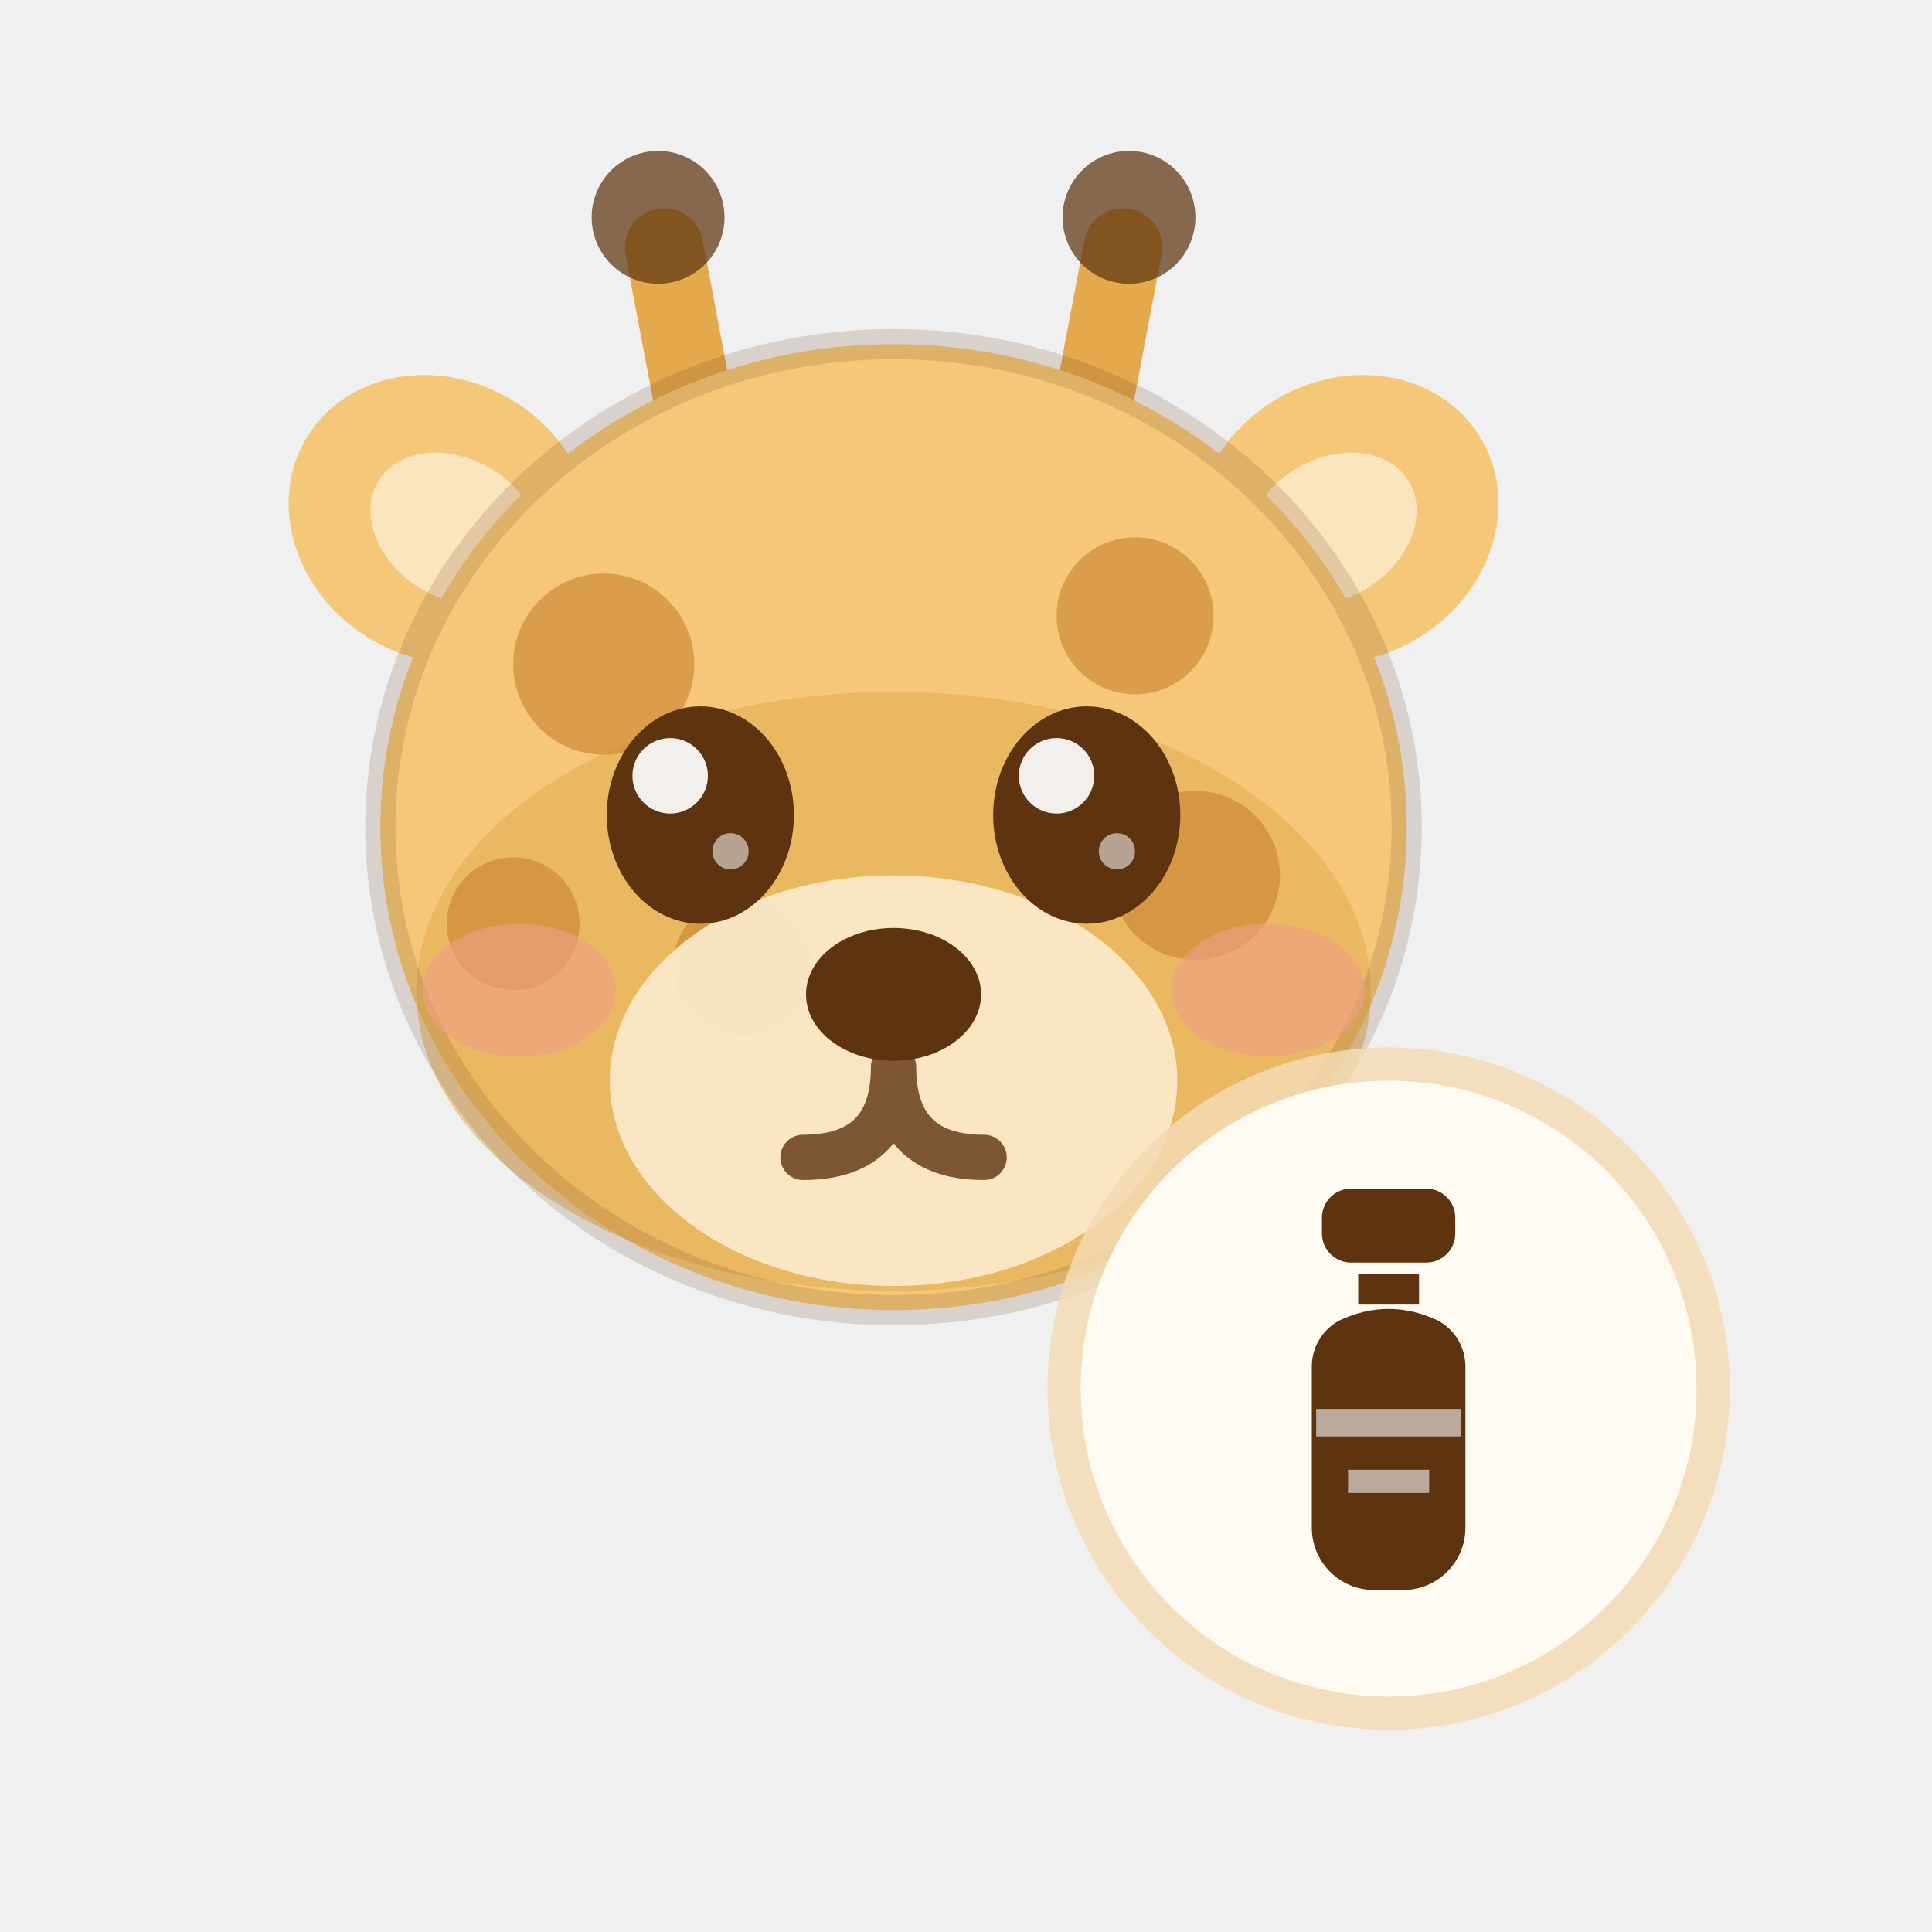
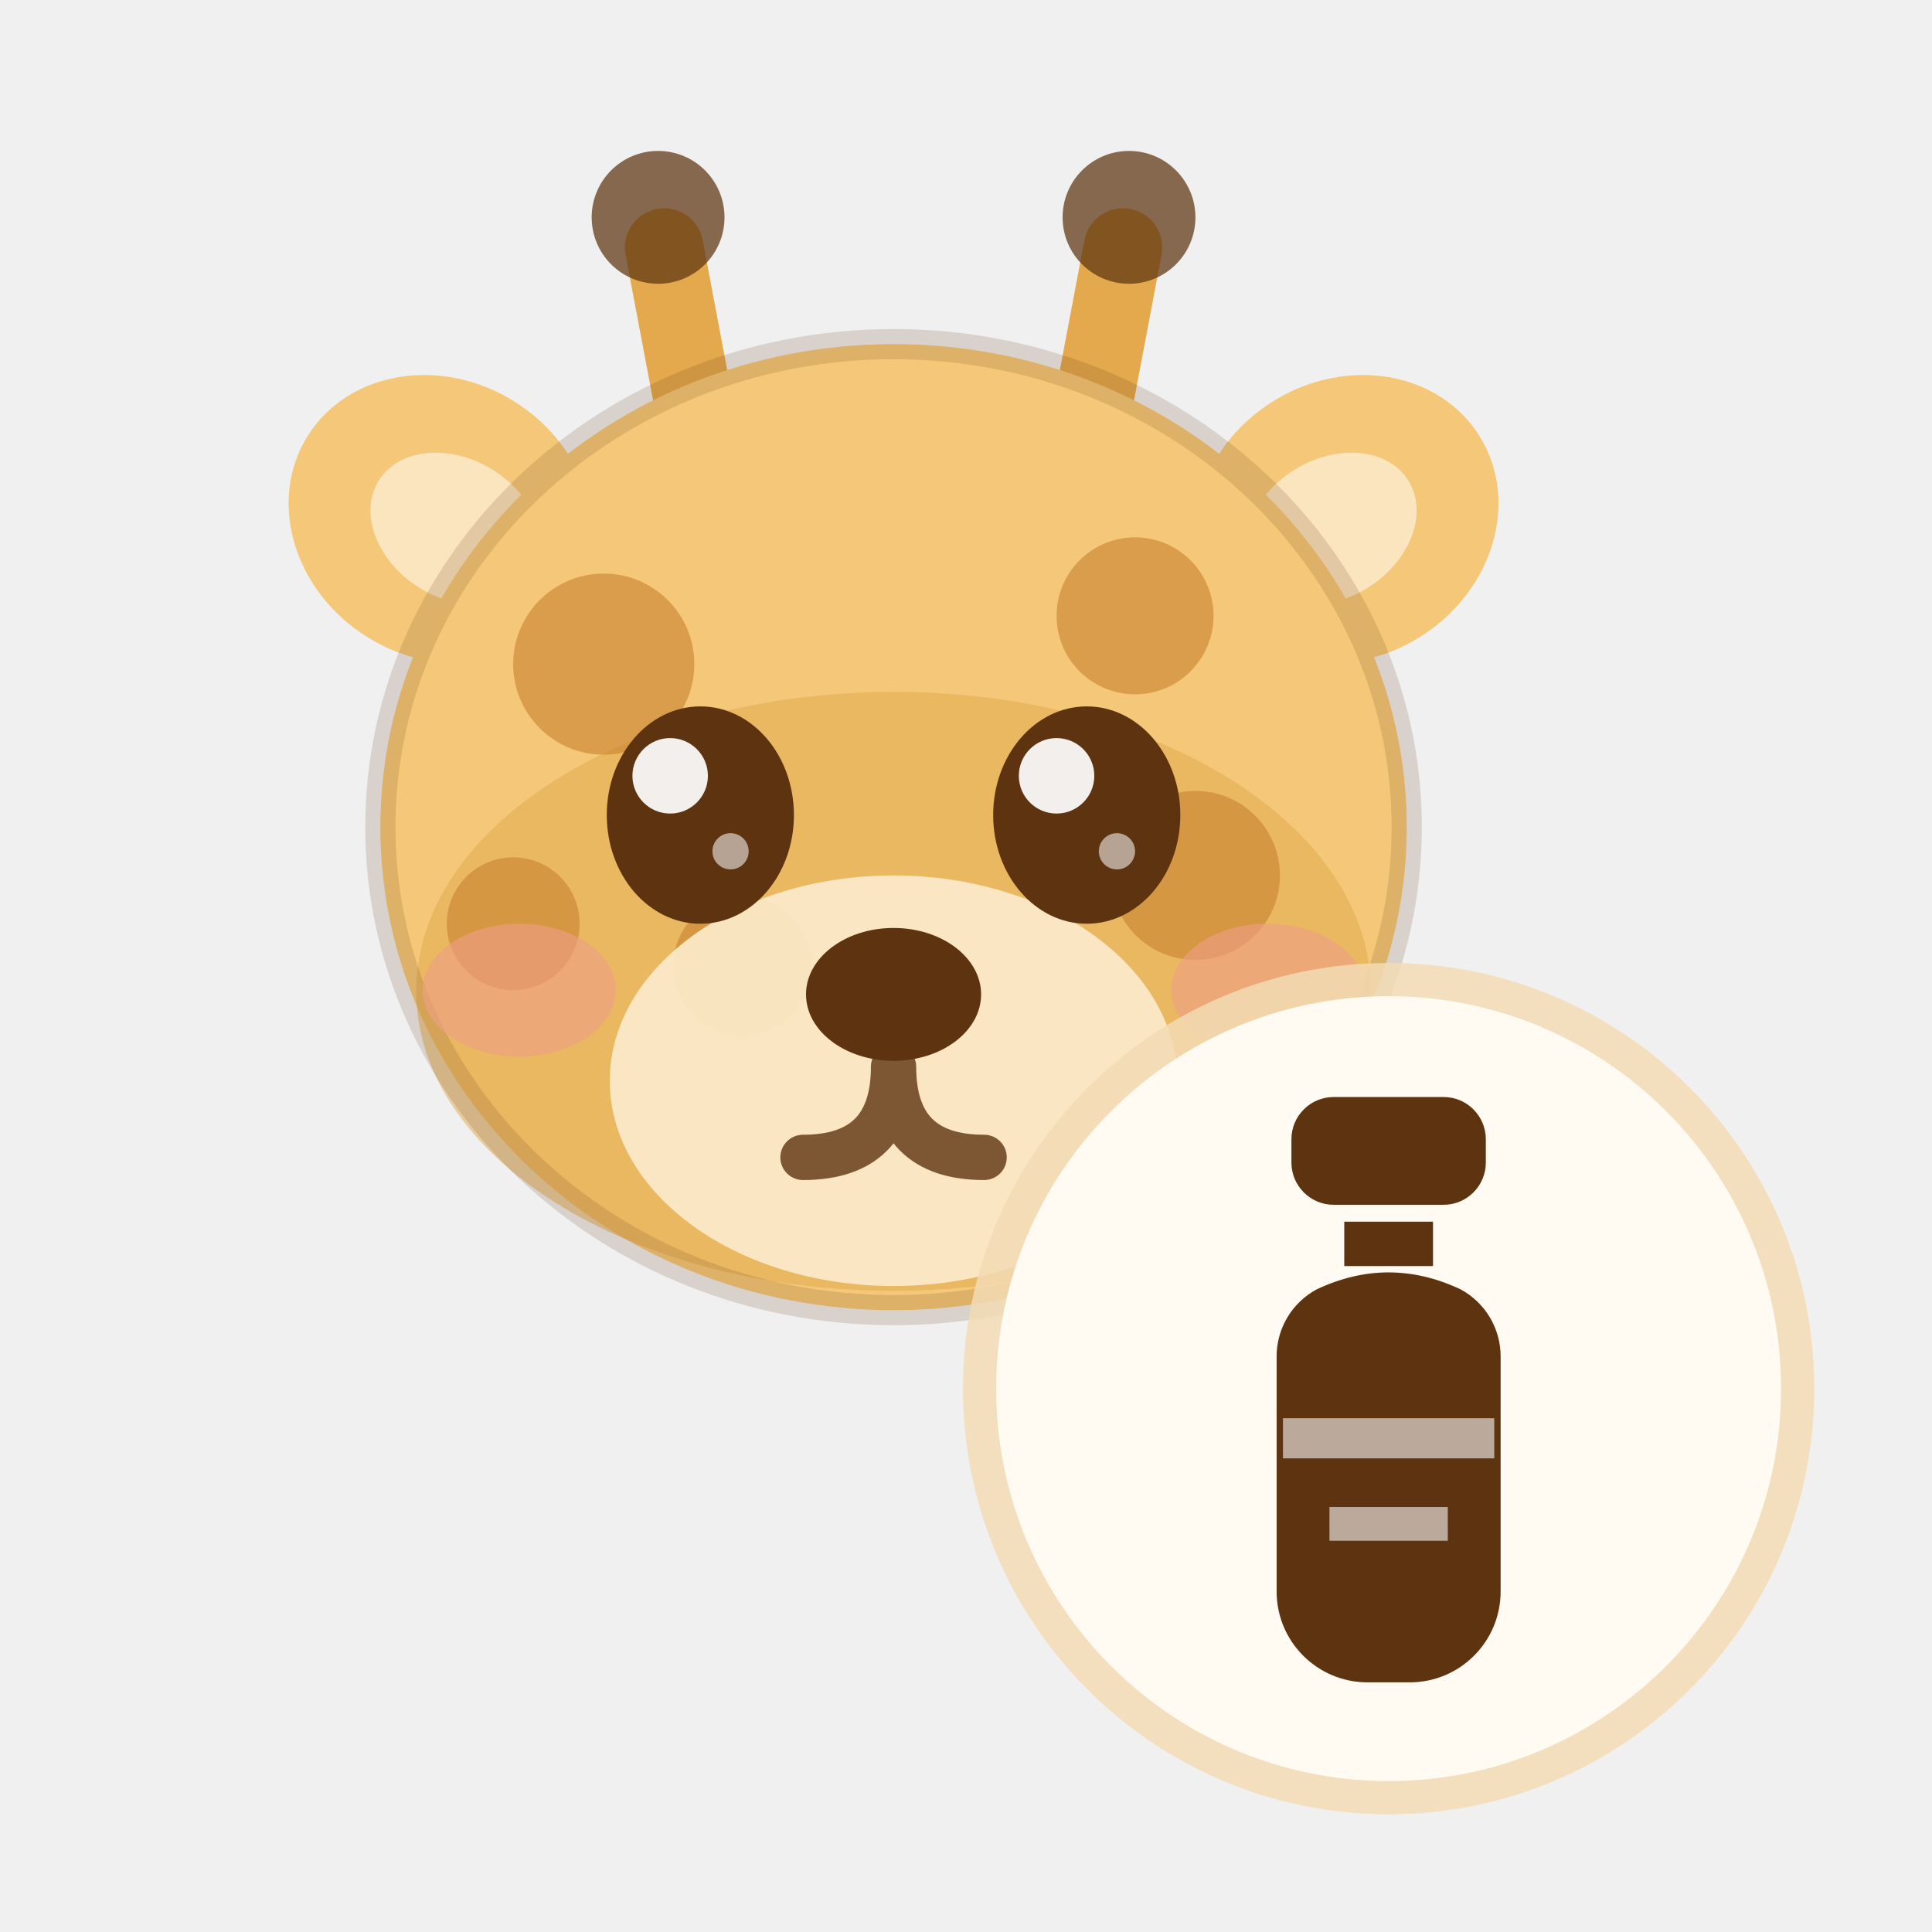
<svg xmlns="http://www.w3.org/2000/svg" viewBox="0 0 64 64" width="64" height="64" role="img" aria-label="giraffe — milk">
  <defs>
    <linearGradient id="d-safari-milk" x1="0" y1="0" x2="0.62" y2="1">
      <stop offset="0" stop-color="#FDF3E2" />
      <stop offset="1" stop-color="#F3DCB4" />
    </linearGradient>
  </defs>
  <g transform="rotate(-58 14.6 17.2)">
    <ellipse cx="14.6" cy="17.2" rx="4.6" ry="5.2" fill="#F4C878" />
    <ellipse cx="14.6" cy="17.8" rx="2.3" ry="3.02" fill="#FCEACB" fill-opacity=".85" />
  </g>
  <g transform="rotate(58 44.6 17.2)">
    <ellipse cx="44.6" cy="17.2" rx="4.6" ry="5.2" fill="#F4C878" />
    <ellipse cx="44.6" cy="17.8" rx="2.3" ry="3.02" fill="#FCEACB" fill-opacity=".85" />
  </g>
  <path d="M23.4 15.6 L22 8.2" fill="none" stroke="#E3A94C" stroke-width="2.6" stroke-linecap="round" stroke-linejoin="round" />
  <circle cx="21.8" cy="7.2" r="2.2" fill="#5E3410" fill-opacity=".72" />
  <path d="M35.8 15.6 L37.2 8.2" fill="none" stroke="#E3A94C" stroke-width="2.6" stroke-linecap="round" stroke-linejoin="round" />
  <circle cx="37.4" cy="7.2" r="2.2" fill="#5E3410" fill-opacity=".72" />
  <ellipse cx="29.6" cy="27.4" rx="17" ry="16" fill="#F4C878" />
  <ellipse cx="29.6" cy="32.84" rx="15.81" ry="9.92" fill="#E3A94C" fill-opacity=".5" />
  <ellipse cx="29.6" cy="27.4" rx="17" ry="16" fill="none" stroke="#5E3410" stroke-opacity=".16" stroke-width="1" />
  <circle cx="20" cy="22" r="3" fill="#C9832F" fill-opacity=".62" />
  <circle cx="37.6" cy="20.4" r="2.6" fill="#C9832F" fill-opacity=".62" />
  <circle cx="24.6" cy="32" r="2.3" fill="#C9832F" fill-opacity=".62" />
  <circle cx="39.6" cy="29" r="2.8" fill="#C9832F" fill-opacity=".62" />
  <circle cx="17" cy="30.6" r="2.2" fill="#C9832F" fill-opacity=".62" />
  <ellipse cx="29.6" cy="35.8" rx="9.4" ry="6.8" fill="#FCEACB" fill-opacity=".92" />
  <ellipse cx="29.6" cy="32.94" rx="2.9" ry="2.2" fill="#5E3410" />
  <path d="M29.6 35.34 q0 3 -3 3M29.6 35.34 q0 3 3 3" fill="none" stroke="#5E3410" stroke-width="1.5" stroke-linecap="round" stroke-linejoin="round" stroke-opacity=".8" />
  <ellipse cx="23.2" cy="27" rx="3.1" ry="3.6" fill="#5E3410" />
  <circle cx="22.2" cy="25.7" r="1.25" fill="#fff" fill-opacity=".92" />
  <circle cx="24.2" cy="28.2" r="0.6" fill="#fff" fill-opacity=".55" />
  <ellipse cx="36" cy="27" rx="3.1" ry="3.6" fill="#5E3410" />
  <circle cx="35" cy="25.7" r="1.25" fill="#fff" fill-opacity=".92" />
  <circle cx="37" cy="28.2" r="0.6" fill="#fff" fill-opacity=".55" />
  <ellipse cx="17.2" cy="32.8" rx="3.2" ry="2.2" fill="#EE9E86" fill-opacity=".62" />
  <ellipse cx="42" cy="32.8" rx="3.2" ry="2.2" fill="#EE9E86" fill-opacity=".62" />
-   <circle cx="46" cy="46" r="11.3" fill="#F3DCB4" fill-opacity=".85" />
-   <circle cx="46" cy="46" r="10.2" fill="#FFFBF2" />
-   <g transform="translate(38.32 38.32) scale(0.48)">
+   <circle cx="46" cy="46" r="14.1" fill="#F3DCB4" fill-opacity=".85" />
+   <circle cx="46" cy="46" r="13" fill="#FFFBF2" />
+   <g transform="translate(34.8 34.8) scale(0.7)">
    <path d="M13.4 2.2h5.2a2 2 0 0 1 2 2v1.1a2 2 0 0 1-2 2h-5.2a2 2 0 0 1-2-2V4.2a2 2 0 0 1 2-2Z" fill="#5E3410" />
    <path d="M13.9 8.1h4.2v2.1h-4.2z" fill="#5E3410" />
    <path d="M12.6 11.3q3.4-1.6 6.8 0a3.6 3.6 0 0 1 1.9 3.2v11.1a4.3 4.3 0 0 1-4.3 4.3h-2a4.3 4.3 0 0 1-4.3-4.3V14.5a3.6 3.6 0 0 1 1.9-3.2Z" fill="#5E3410" />
    <path d="M11 17.4h10v1.9H11zM13.2 21.6h5.6v1.6h-5.6z" fill="#fff" fill-opacity=".58" />
  </g>
</svg>
